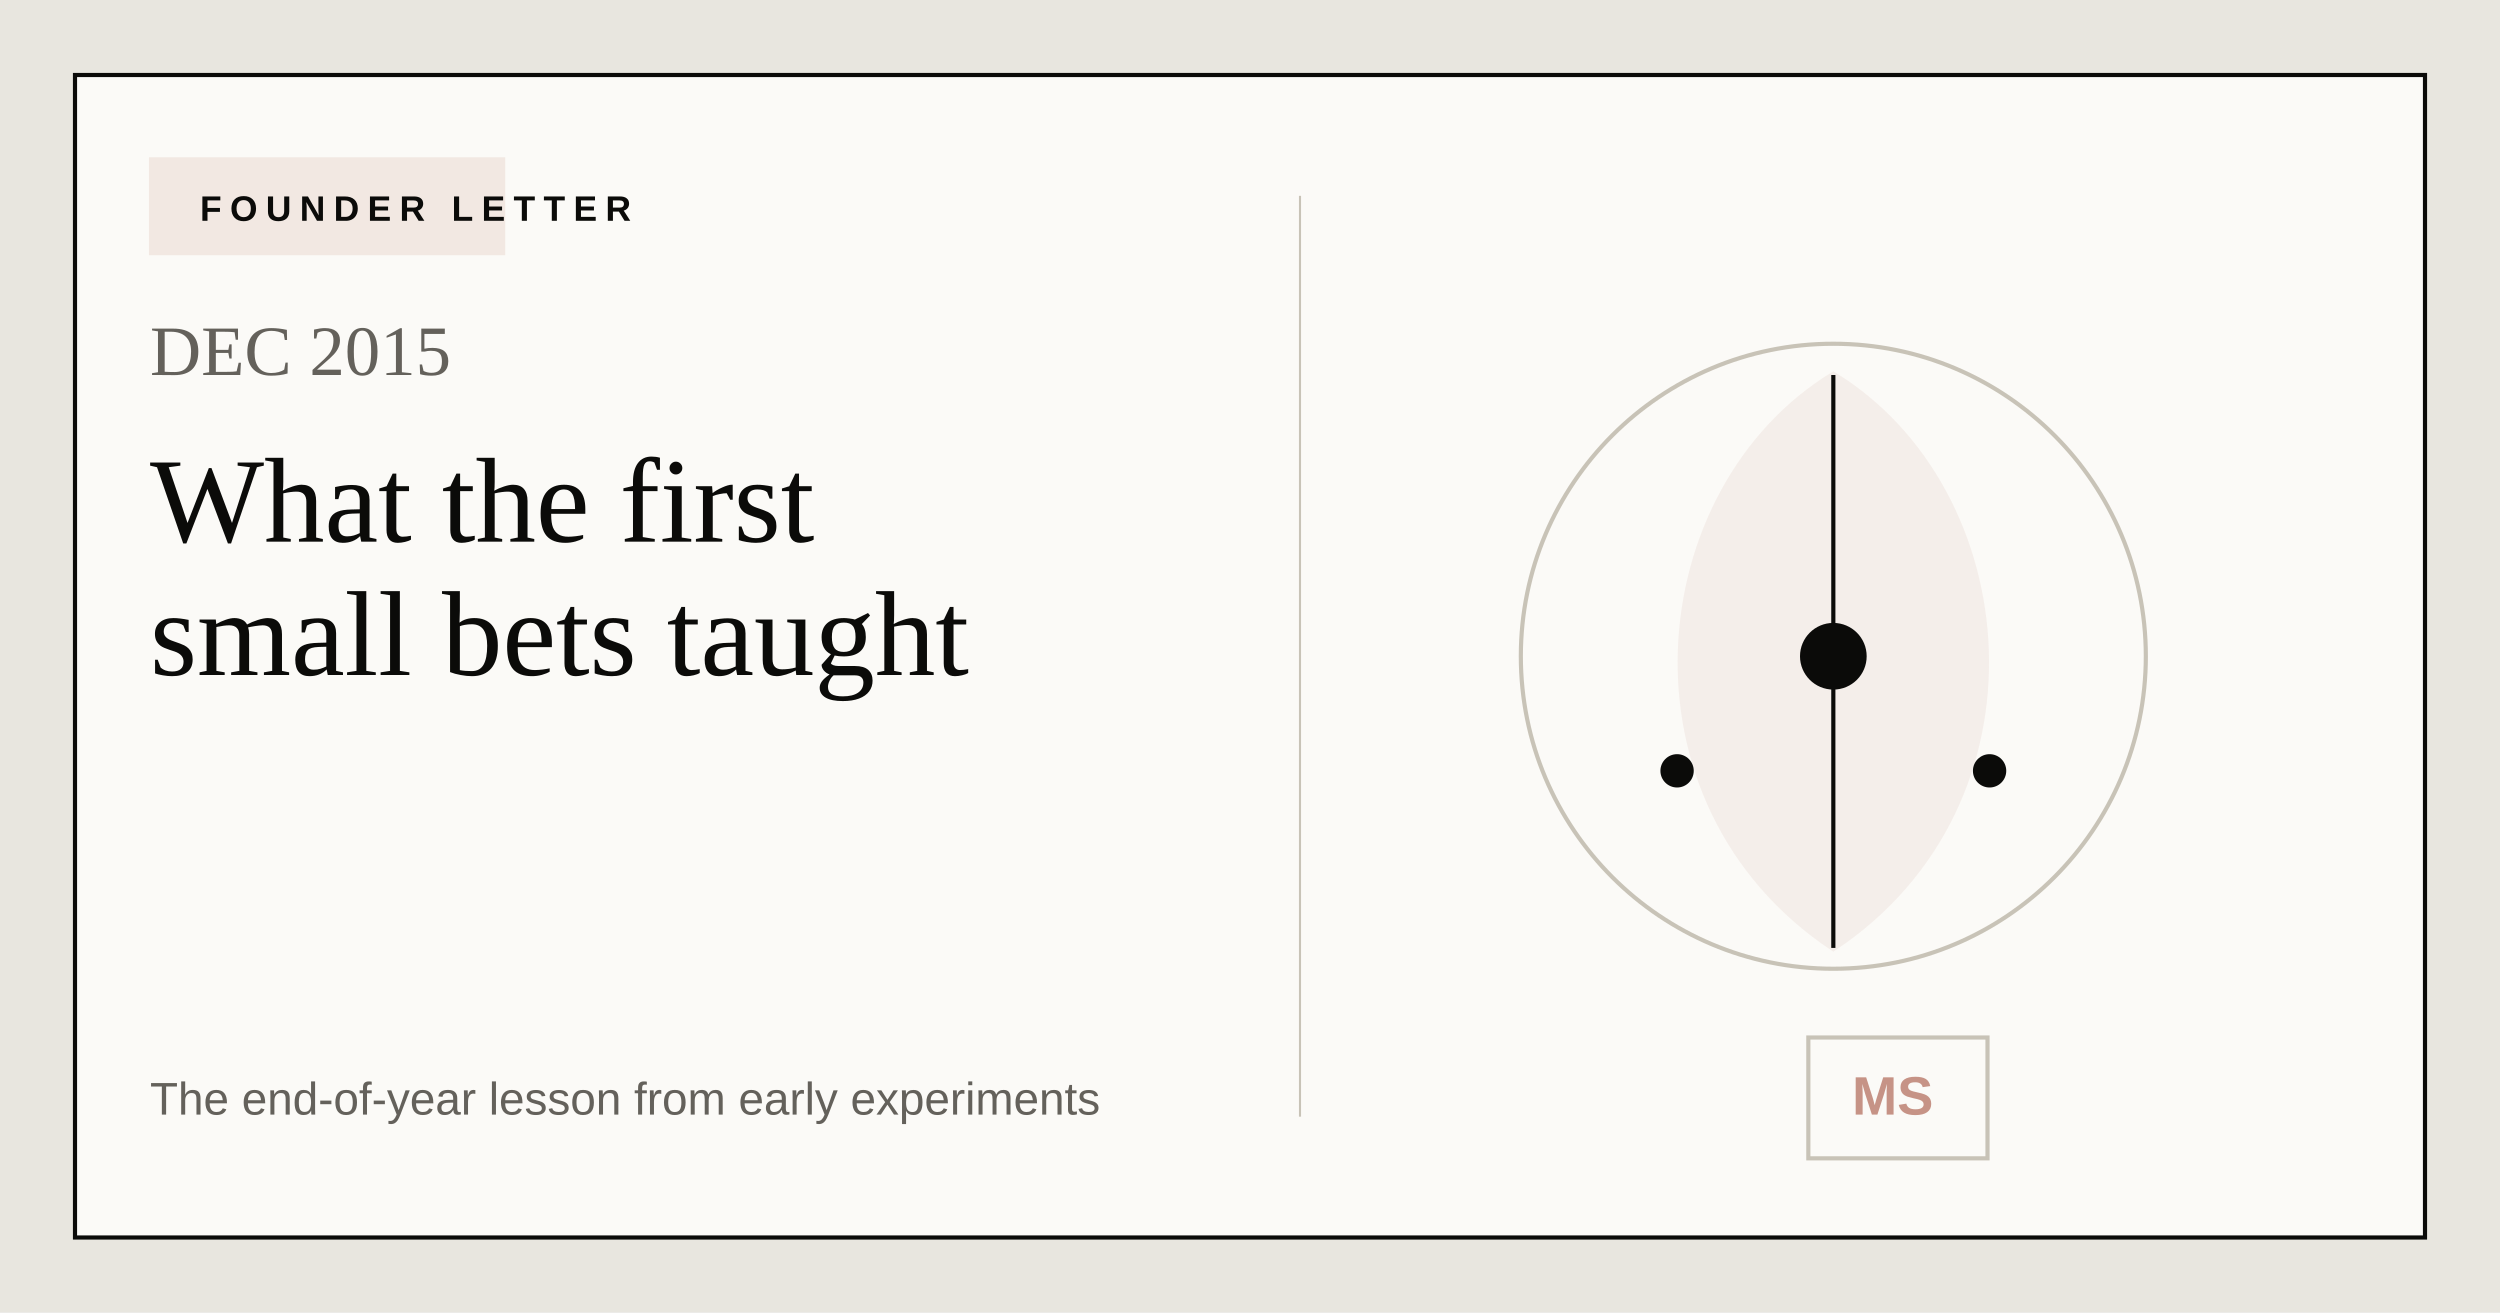
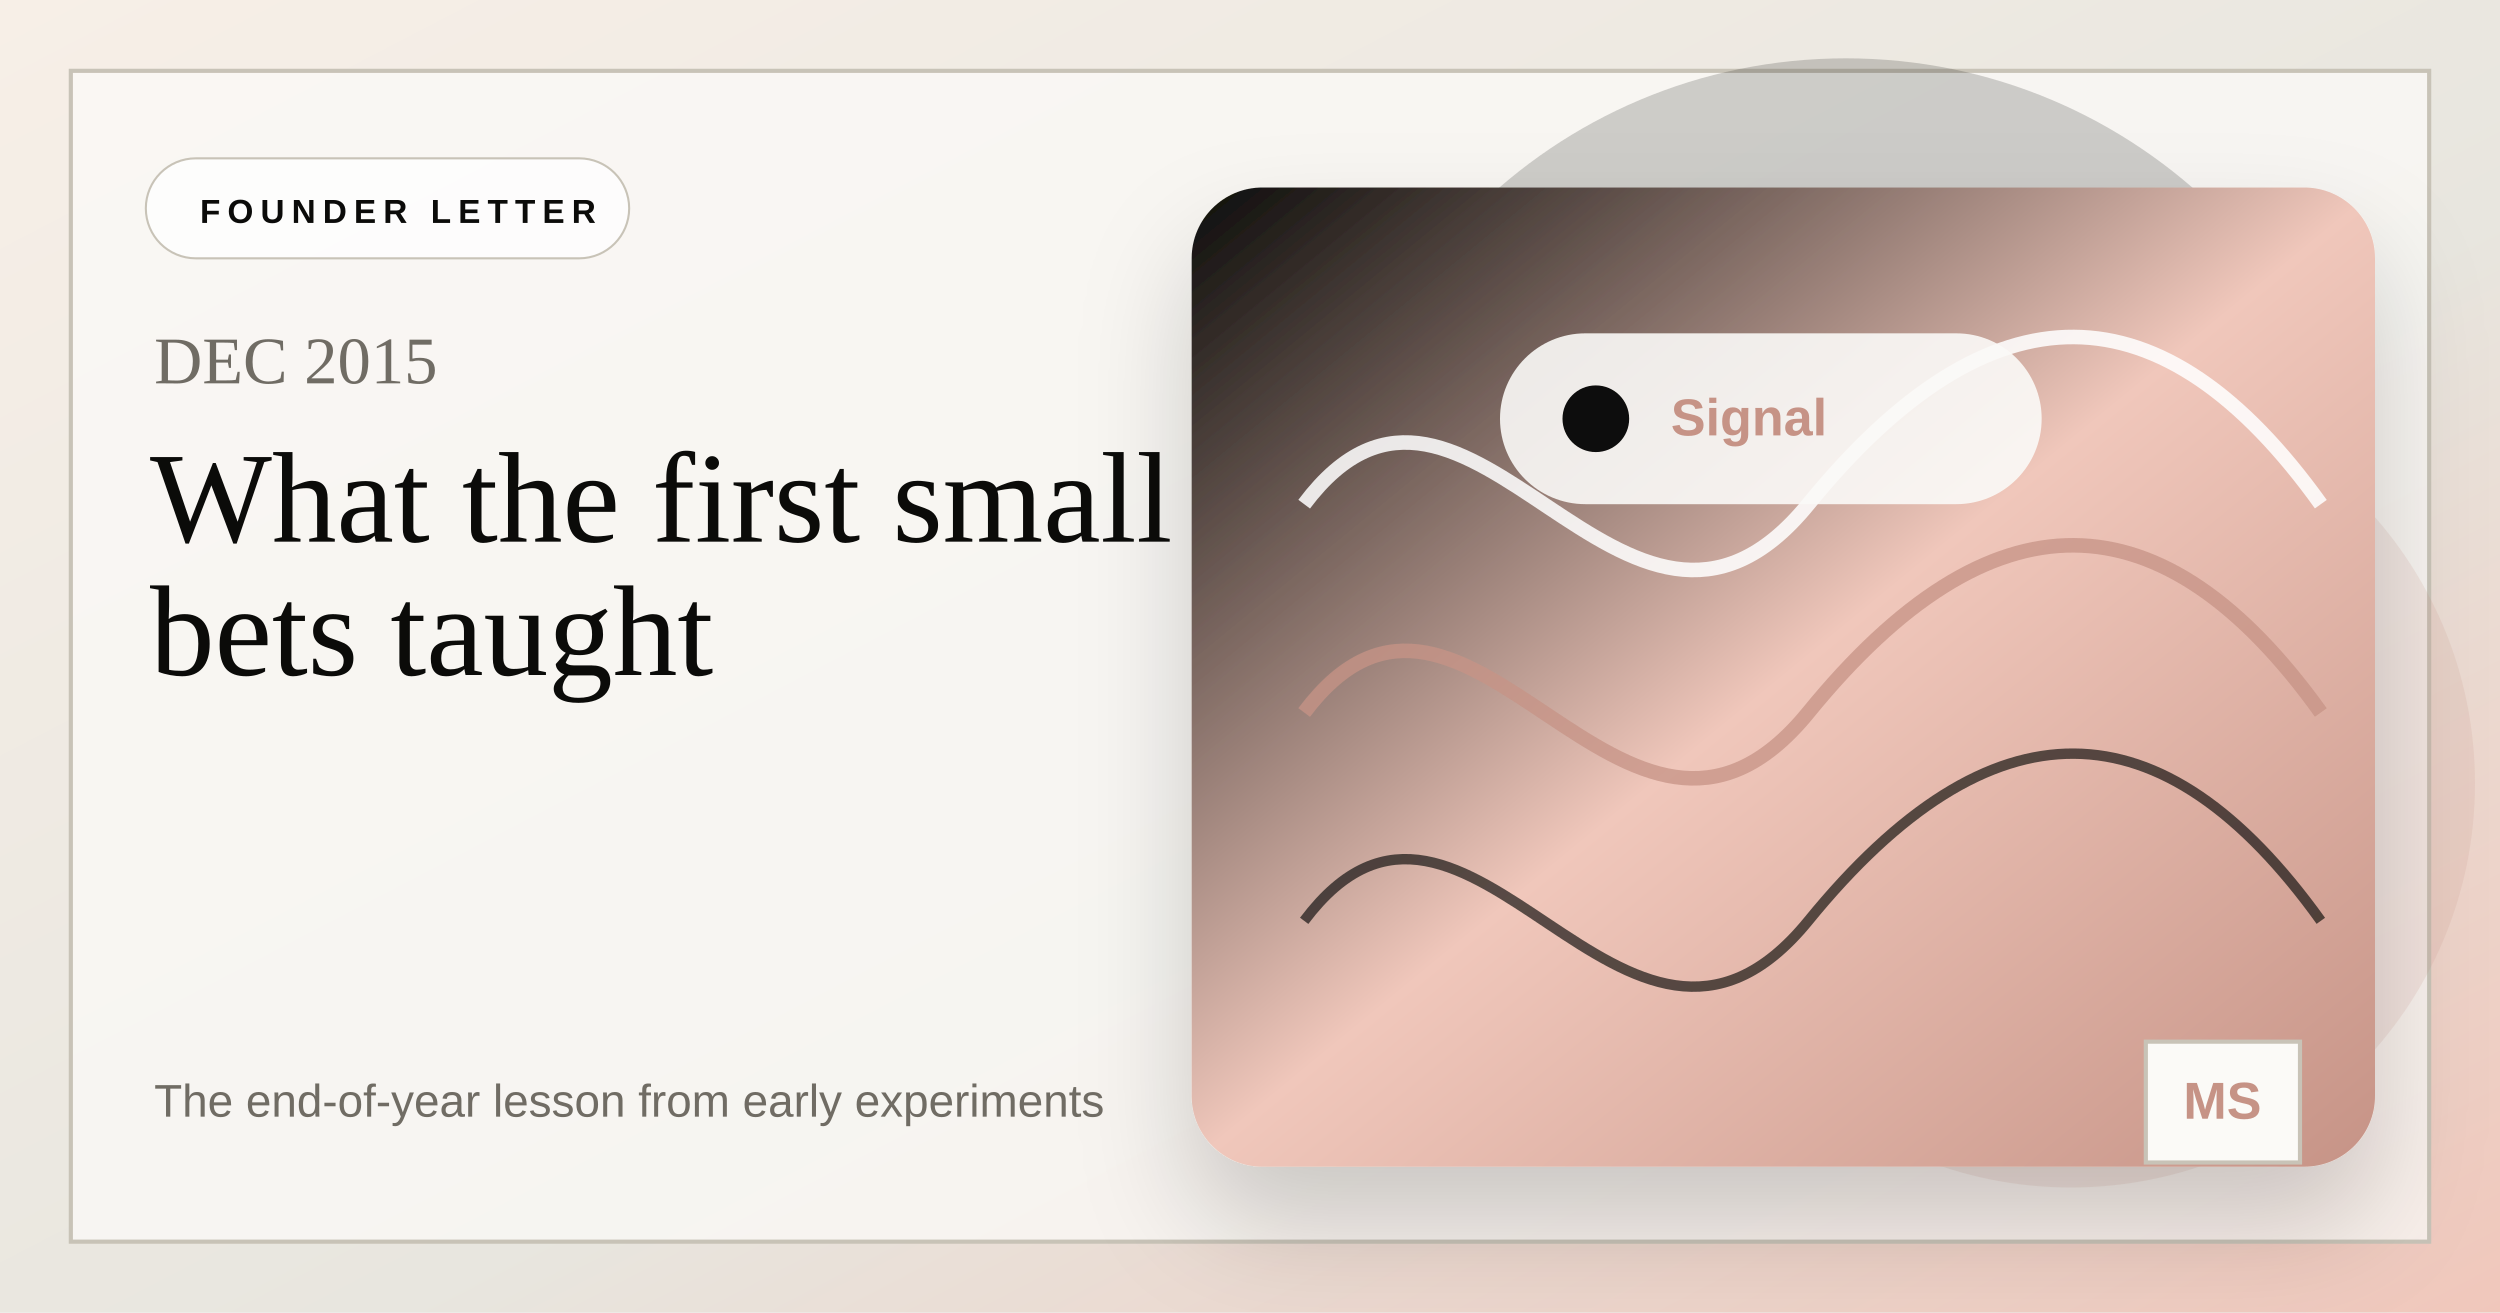
<svg xmlns="http://www.w3.org/2000/svg" width="1200" height="630" viewBox="0 0 1200 630" role="img" aria-labelledby="title desc">
-   <rect width="1200" height="630" fill="#e8e6df" />
-   <rect x="36" y="36" width="1128" height="558" fill="#fbfaf7" stroke="#0b0b09" stroke-width="2" />
-   <rect x="72" y="76" width="170" height="46" fill="#c69386" opacity="0.18" stroke="#c69386" stroke-width="1" />
-   <text x="96" y="106" font-family="Arial, Helvetica, sans-serif" font-size="17" font-weight="700" letter-spacing="4" fill="#0b0b09">FOUNDER LETTER</text>
-   <text x="72" y="180" font-family="Georgia, 'Times New Roman', serif" font-size="34" fill="#64615b">DEC 2015</text>
-   <text x="72" y="260" font-family="Georgia, 'Times New Roman', serif" font-size="58" font-weight="500" fill="#0b0b09">What the first</text>
-   <text x="72" y="324" font-family="Georgia, 'Times New Roman', serif" font-size="58" font-weight="500" fill="#0b0b09">small bets taught</text>
-   <text x="72" y="535" font-family="Arial, Helvetica, sans-serif" font-size="22" fill="#64615b">The end-of-year lesson from early experiments</text>
-   <circle cx="880" cy="315" r="150" fill="none" stroke="#c8c3b7" stroke-width="2" />
-   <path d="M880 455 C775 385 790 235 880 180 C970 235 985 385 880 455Z" fill="#c69386" opacity="0.12" stroke="#c69386" stroke-width="3" />
-   <path d="M880 455 V180" stroke="#0b0b09" stroke-width="2" />
-   <circle cx="880" cy="315" r="16" fill="#0b0b09" />
-   <circle cx="805" cy="370" r="8" fill="#0b0b09" />
-   <circle cx="955" cy="370" r="8" fill="#0b0b09" />
-   <line x1="624" y1="94" x2="624" y2="536" stroke="#c8c3b7" stroke-width="1" />
-   <rect x="868" y="498" width="86" height="58" fill="#fbfaf7" stroke="#c8c3b7" stroke-width="2" />
-   <text x="889" y="535" font-family="Arial, Helvetica, sans-serif" font-size="26" font-weight="700" fill="#c69386">MS</text>
+   <defs>
+     <linearGradient id="backgroundGradient" x1="0" y1="0" x2="1" y2="1">
+       <stop offset="0%" stop-color="#f7efe7" />
+       <stop offset="58%" stop-color="#e8e6df" />
+       <stop offset="100%" stop-color="#f0c7bb" />
+     </linearGradient>
+     <radialGradient id="fieldGradient" cx="68%" cy="42%" r="70%">
+       <stop offset="0%" stop-color="#d96fe8" stop-opacity="0.92" />
+       <stop offset="55%" stop-color="#0b0b09" stop-opacity="0.54" />
+       <stop offset="100%" stop-color="#6fd3ff" stop-opacity="0.86" />
+     </radialGradient>
+     <linearGradient id="waveGradient" x1="0" y1="0" x2="1" y2="1">
+       <stop offset="0%" stop-color="#0b0b09" />
+       <stop offset="50%" stop-color="#f0c7bb" />
+       <stop offset="100%" stop-color="#c69386" />
+     </linearGradient>
+     <filter id="softShadow" x="-20%" y="-20%" width="140%" height="140%">
+       <feDropShadow dx="0" dy="28" stdDeviation="26" flood-color="#0b0b09" flood-opacity="0.18" />
+     </filter>
+   </defs>
+   <rect width="1200" height="630" fill="url(#backgroundGradient)" />
+   <rect x="34" y="34" width="1132" height="562" rx="0" fill="rgba(251,250,247,0.76)" stroke="#c8c3b7" stroke-width="2" />
+   <circle cx="886" cy="282" r="254" fill="#0b0b09" opacity="0.18" />
+   <circle cx="994" cy="376" r="194" fill="#c69386" opacity="0.16" />
+   <g filter="url(#softShadow)">
+     <rect x="572" y="90" width="568" height="470" rx="34" fill="url(#waveGradient)" />
+     <path d="M626 242 C704 138 780 350 868 242 S1038 136 1114 242" fill="none" stroke="#ffffff" stroke-width="7" opacity="0.86" />
+     <path d="M626 342 C704 238 780 450 868 342 S1038 236 1114 342" fill="none" stroke="#c69386" stroke-width="7" opacity="0.76" />
+     <path d="M626 442 C704 338 780 550 868 442 S1038 336 1114 442" fill="none" stroke="#0b0b09" stroke-width="5" opacity="0.66" />
+     <rect x="720" y="160" width="260" height="82" rx="41" fill="#fbfaf7" opacity="0.9" />
+     <circle cx="766" cy="201" r="16" fill="#0b0b09" />
+     <text x="802" y="209" font-family="Arial, Helvetica, sans-serif" font-size="25" font-weight="700" fill="#c69386">Signal</text>
+   </g>
+   <rect x="70" y="76" width="232" height="48" rx="24" fill="rgba(255,255,255,0.72)" stroke="#c8c3b7" />
+   <text x="96" y="107" font-family="Arial, Helvetica, sans-serif" font-size="16" font-weight="700" letter-spacing="3.4" fill="#0b0b09">FOUNDER LETTER</text>
+   <text x="74" y="184" font-family="Georgia, 'Times New Roman', serif" font-size="32" fill="#706c64">DEC 2015</text>
+   <text x="72" y="260" font-family="Georgia, 'Times New Roman', serif" font-size="62" font-weight="500" fill="#0b0b09">What the first small</text>
+   <text x="72" y="324" font-family="Georgia, 'Times New Roman', serif" font-size="62" font-weight="500" fill="#0b0b09">bets taught</text>
+   <text x="74" y="536" font-family="Arial, Helvetica, sans-serif" font-size="22" fill="#706c64">The end-of-year lesson from early experiments</text>
+   <rect x="1030" y="500" width="74" height="58" rx="0" fill="#fbfaf7" stroke="#c8c3b7" stroke-width="2" />
+   <text x="1048" y="537" font-family="Arial, Helvetica, sans-serif" font-size="25" font-weight="800" fill="#c69386">MS</text>
</svg>
